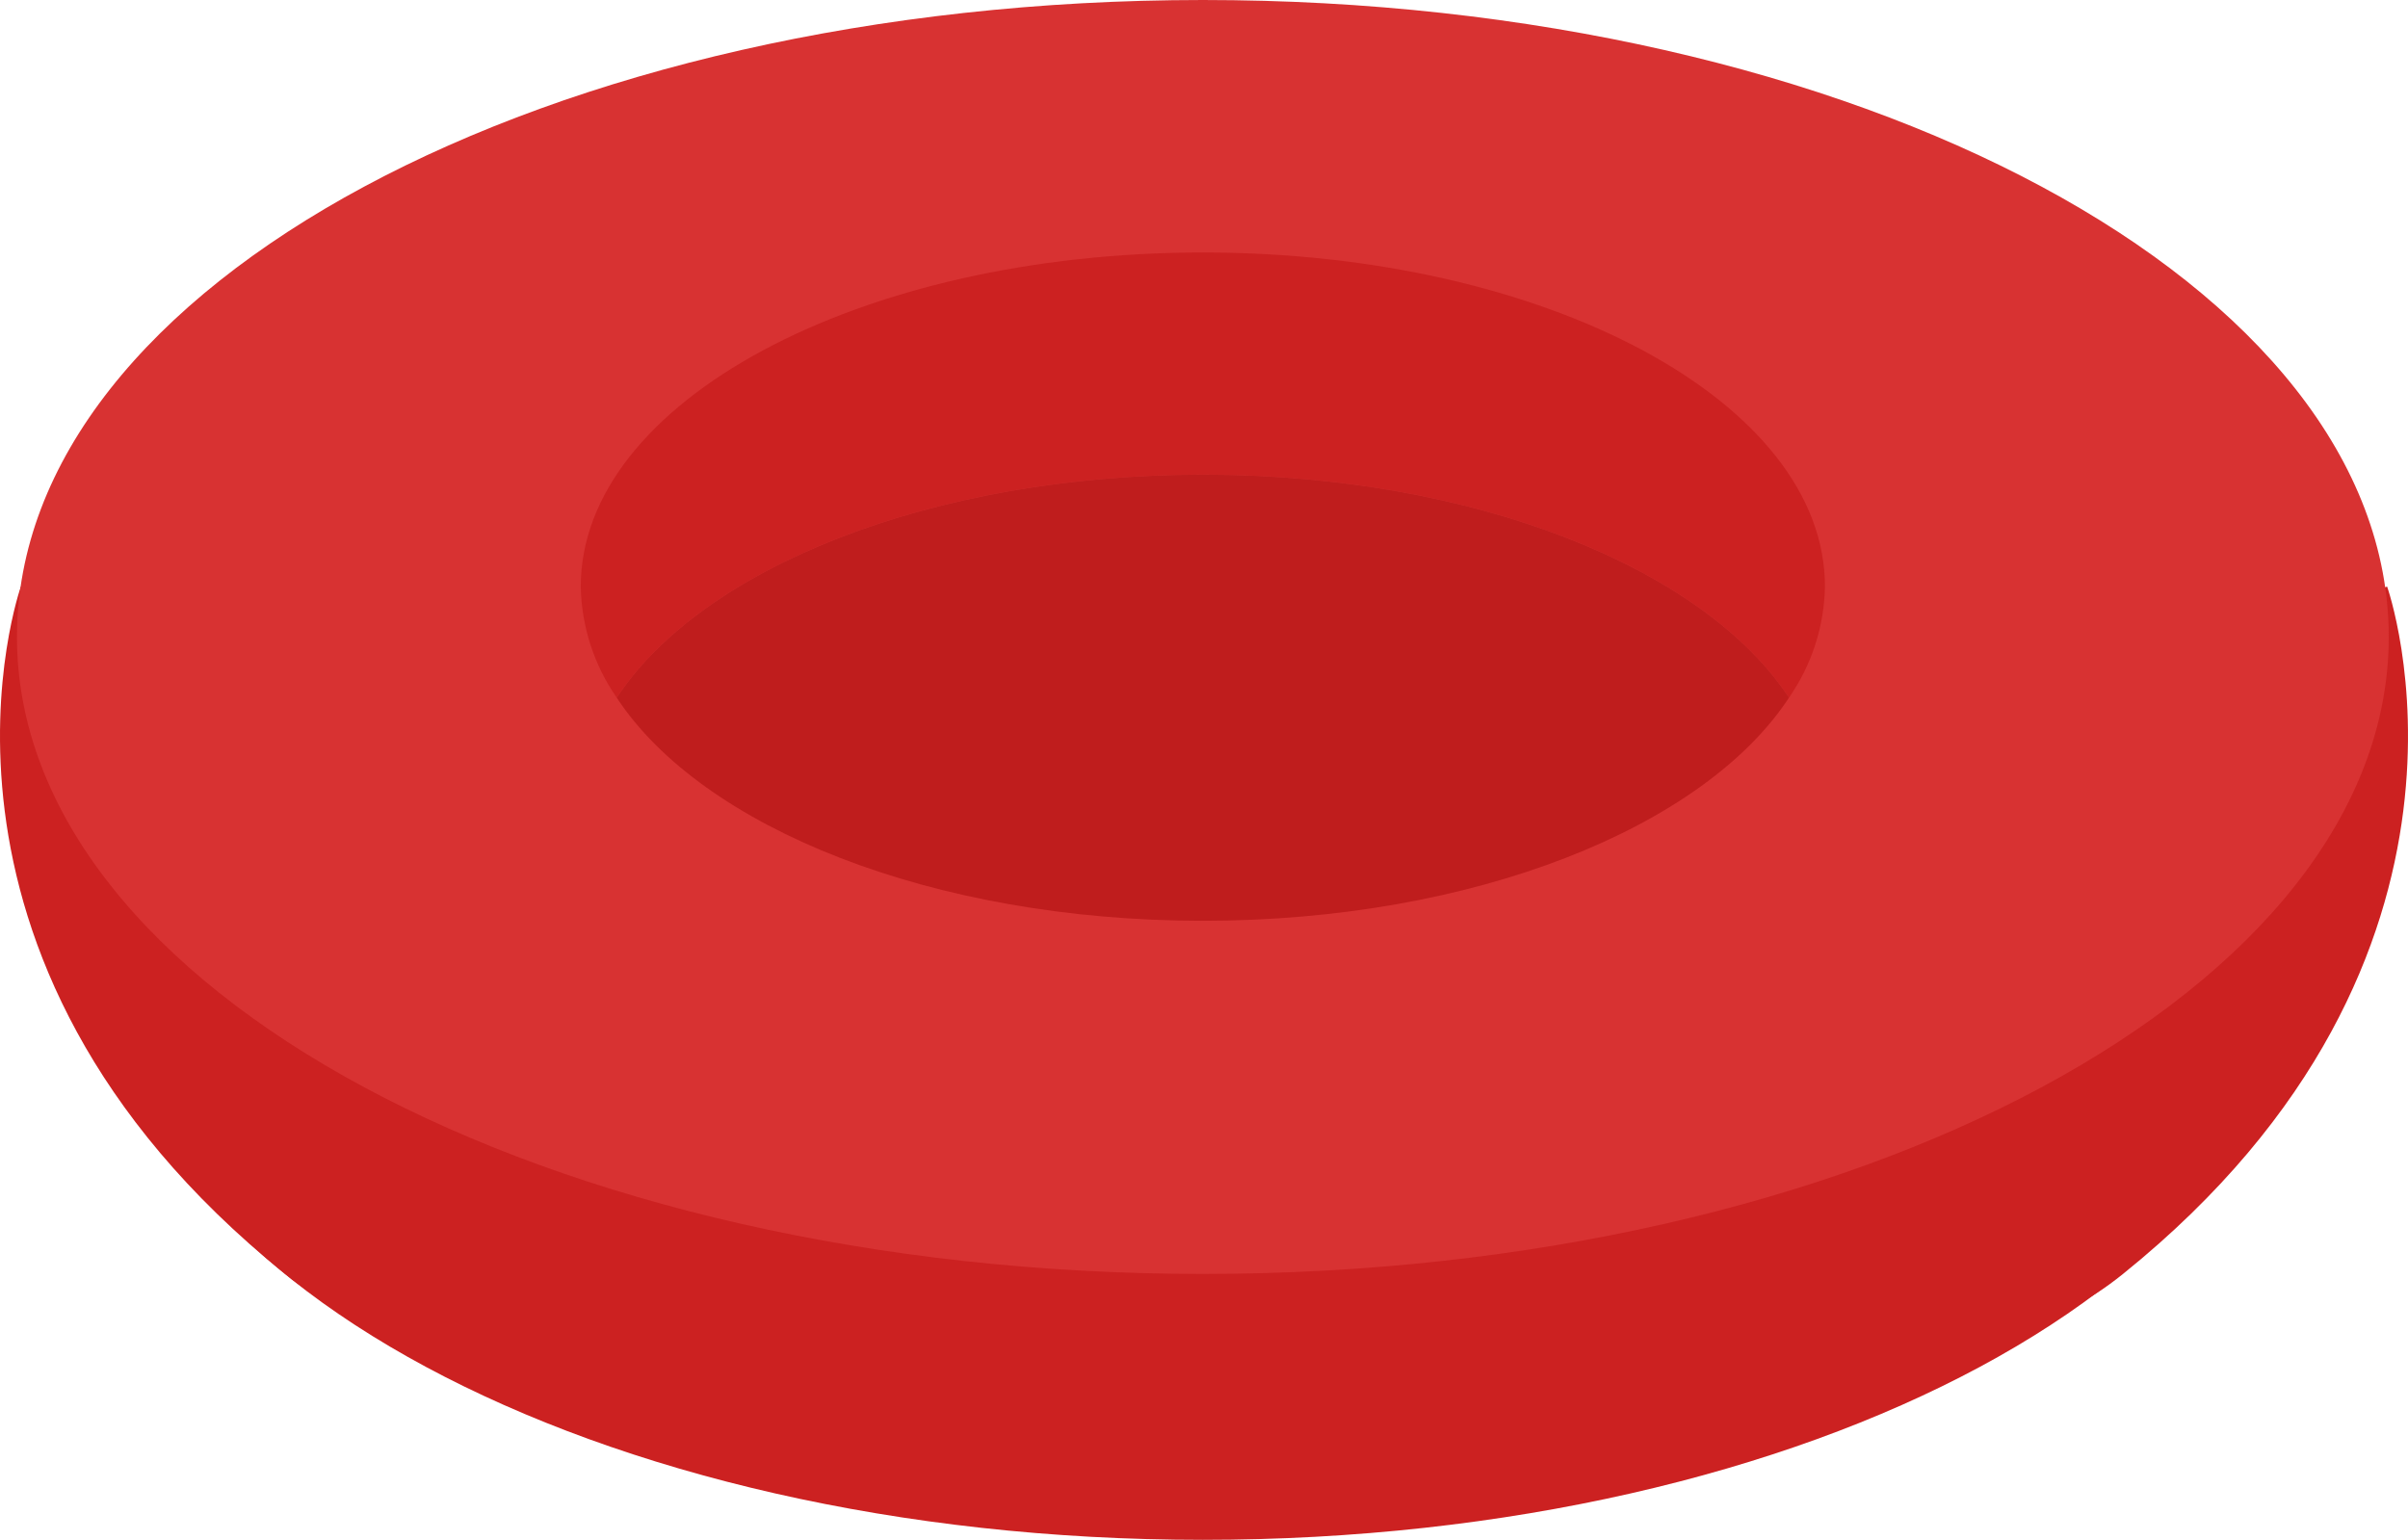
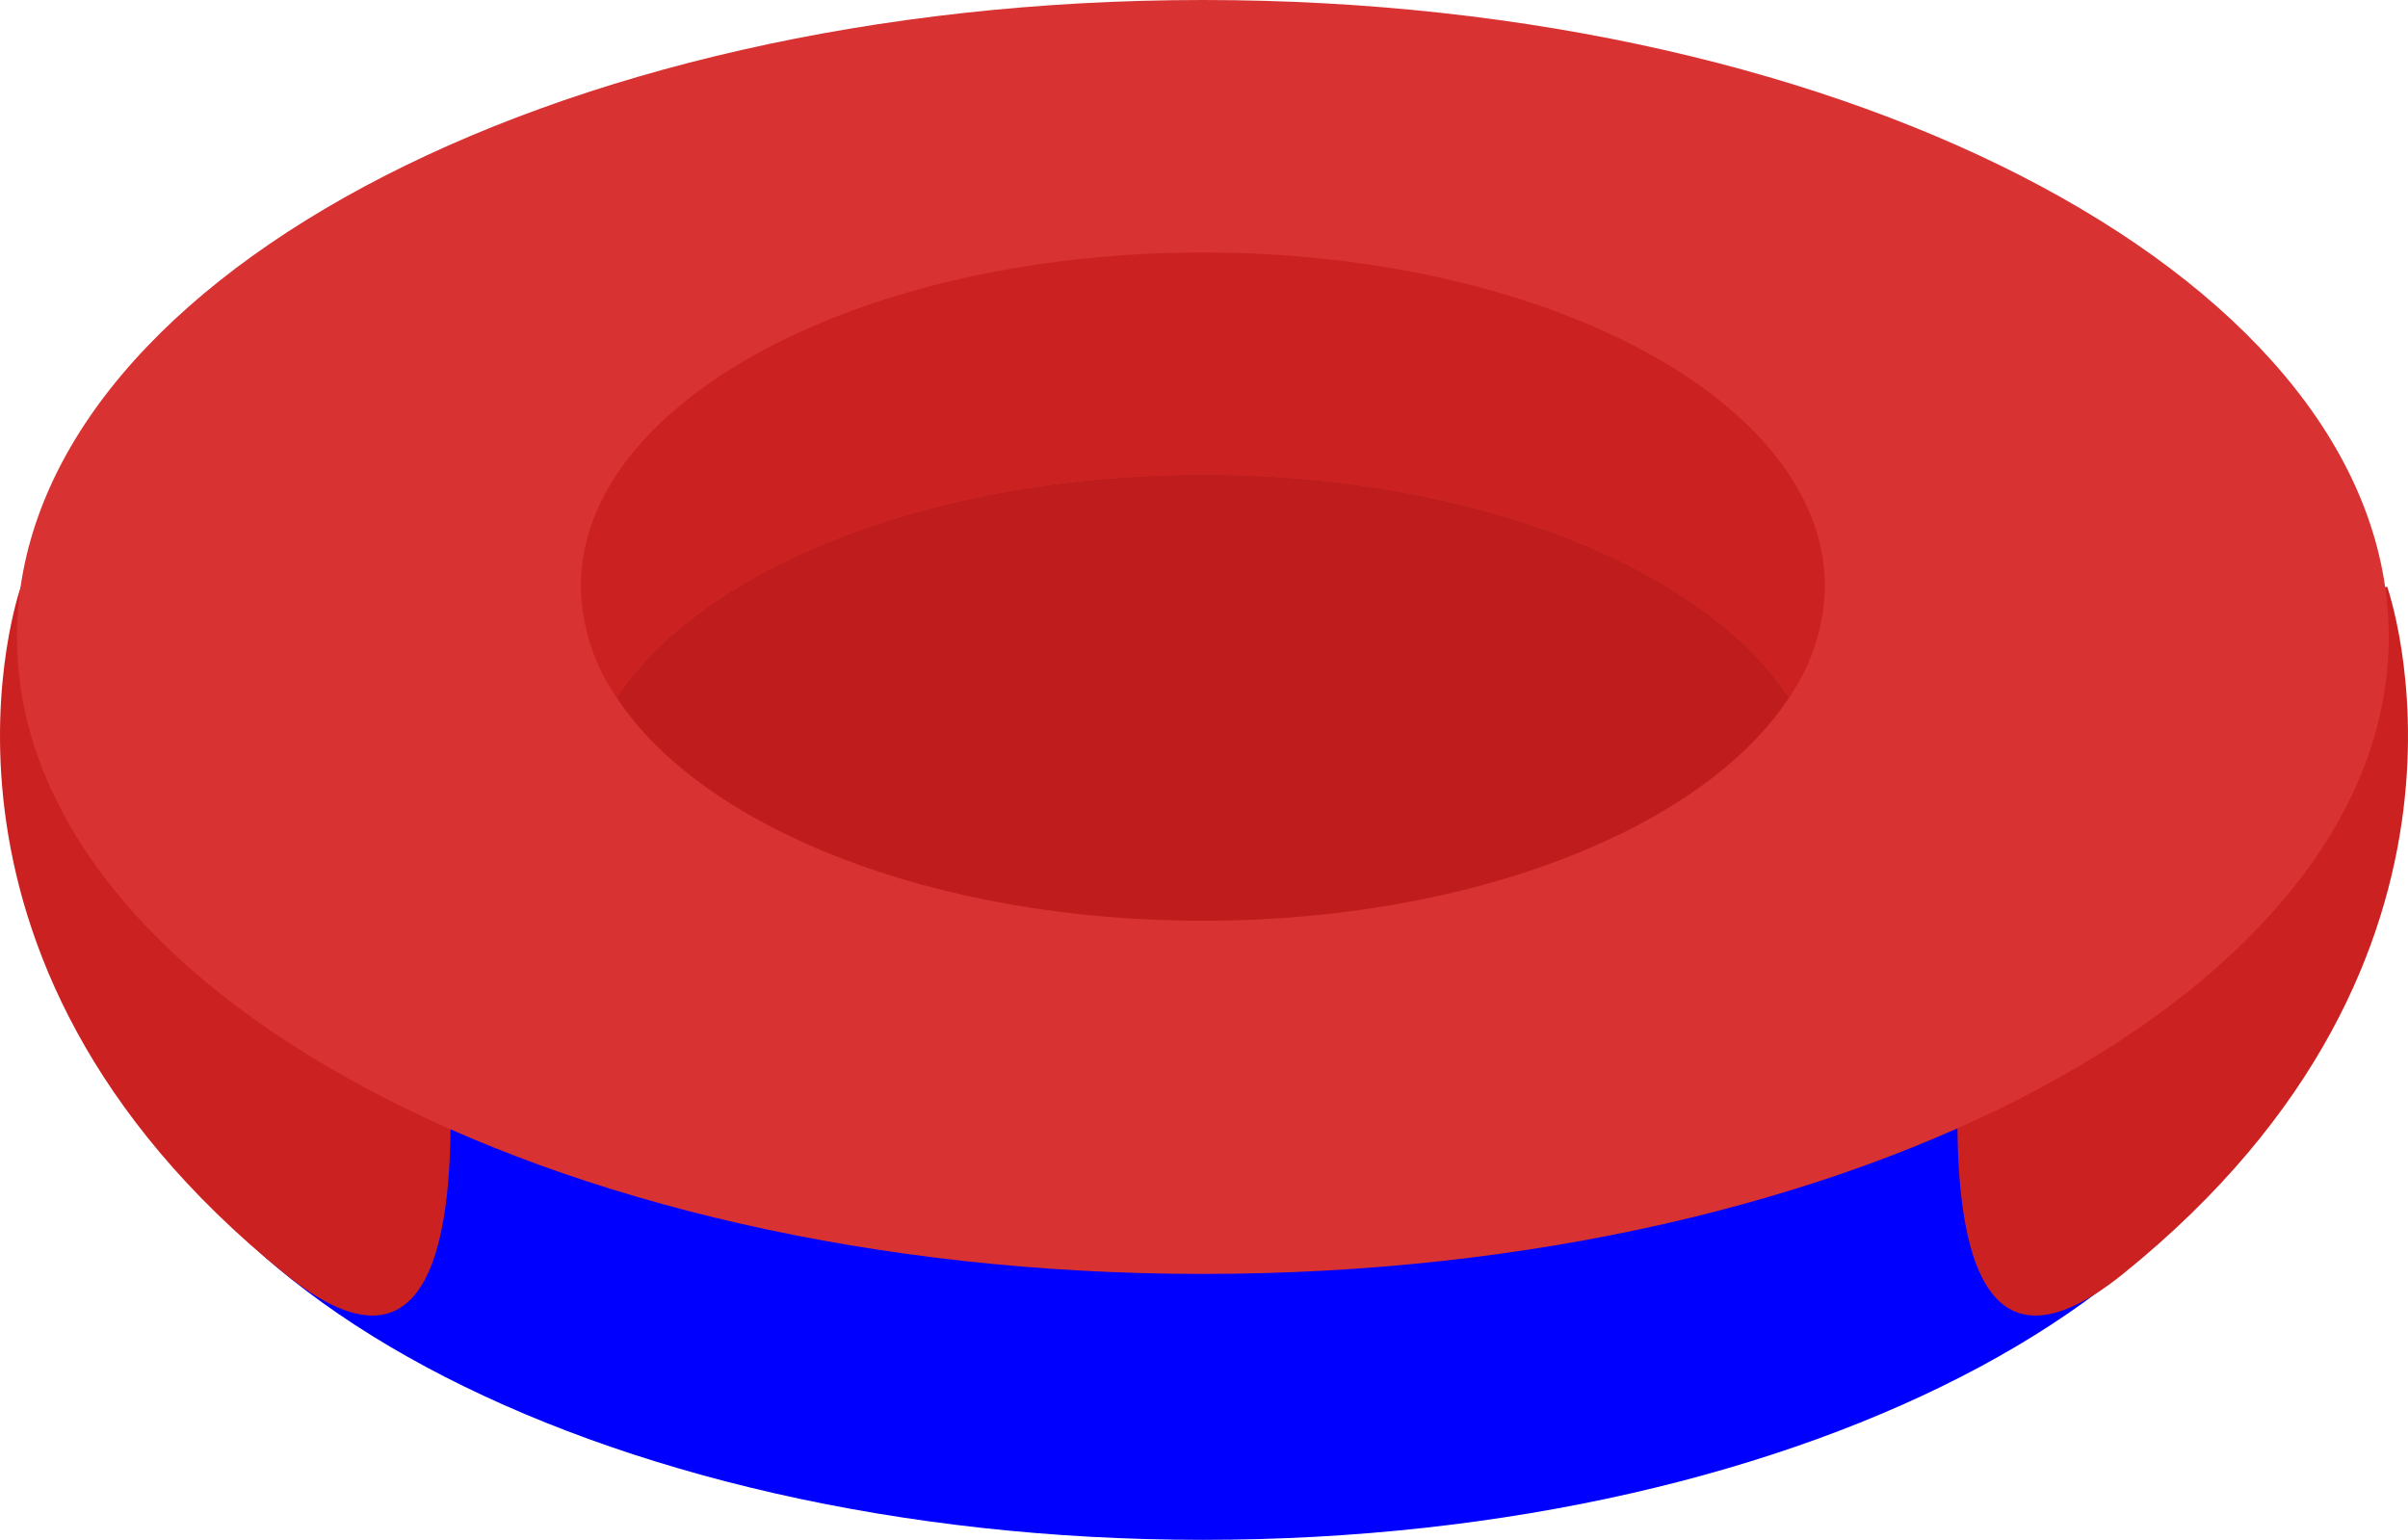
<svg xmlns="http://www.w3.org/2000/svg" id="Group_2633" data-name="Group 2633" width="164.346" height="105.104" viewBox="0 0 164.346 105.104">
-   <path id="Path_3295" data-name="Path 3295" d="M86.843,432.178c0,22.244-33.569,40.282-74.976,40.282s-74.983-18.038-74.983-40.282S-29.544,391.9,11.867,391.9,86.843,409.934,86.843,432.178Z" transform="translate(70.232 -367.355)" fill="#cc2121" />
+   <path id="Path_3295" data-name="Path 3295" d="M86.843,432.178c0,22.244-33.569,40.282-74.976,40.282s-74.983-18.038-74.983-40.282S-29.544,391.9,11.867,391.9,86.843,409.934,86.843,432.178Z" transform="translate(70.232 -367.355)" fill="blue" />
  <path id="Path_3296" data-name="Path 3296" d="M-63.727,396.334S-72.678,421.5-45.7,443.248c19.527,15.744,7.825-39.026,7.825-39.026Z" transform="translate(65.151 -356.294)" fill="#cc2121" />
  <path id="Path_3297" data-name="Path 3297" d="M2.385,396.334s8.954,25.163-18.024,46.914c-19.527,15.744-7.825-39.026-7.825-39.026Z" transform="translate(160.536 -356.294)" fill="#cc2121" />
  <path id="Path_3298" data-name="Path 3298" d="M97.054,428.356c0,24.01-36.236,43.481-80.934,43.481S-64.82,452.365-64.82,428.356s36.24-43.474,80.941-43.474S97.054,404.346,97.054,428.356Z" transform="translate(65.978 -384.882)" fill="#d83232" />
  <g id="Group_2632" data-name="Group 2632" transform="translate(39.639 17.234)">
    <path id="Path_3299" data-name="Path 3299" d="M-11.354,404.975c18.492,0,34.177,6.363,40,15.223a13.724,13.724,0,0,0,2.454-7.58c0-12.6-19.01-22.807-42.456-22.807s-42.46,10.209-42.46,22.807a13.724,13.724,0,0,0,2.454,7.58C-45.538,411.338-29.85,404.975-11.354,404.975Z" transform="translate(53.814 -389.811)" fill="#cc2121" />
    <path id="Path_3300" data-name="Path 3300" d="M-13.107,424.6c18.492,0,34.177-6.363,40-15.227-5.825-8.86-21.51-15.223-40-15.223s-34.184,6.363-40.005,15.223C-47.291,418.234-31.6,424.6-13.107,424.6Z" transform="translate(55.566 -378.984)" fill="#bf1d1d" />
  </g>
</svg>
